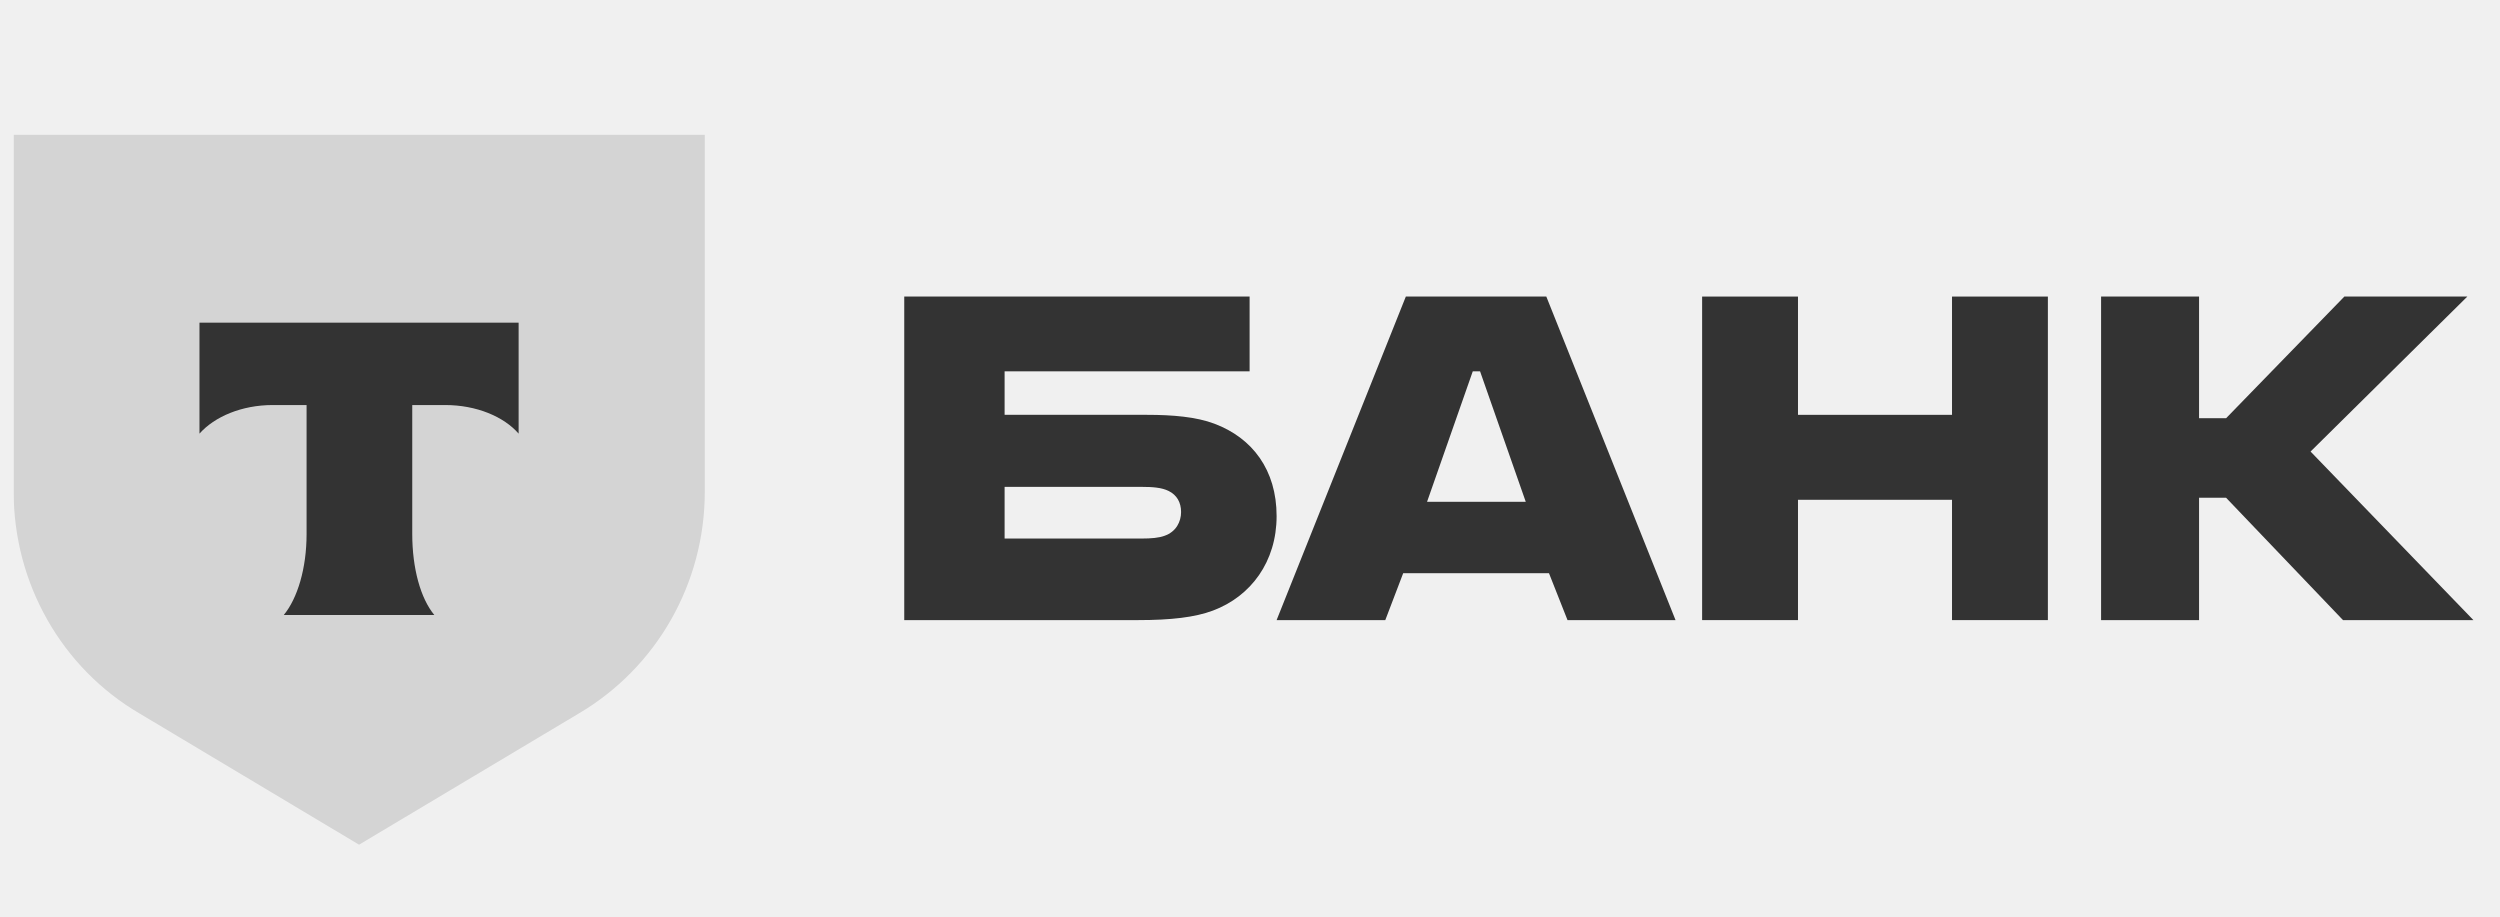
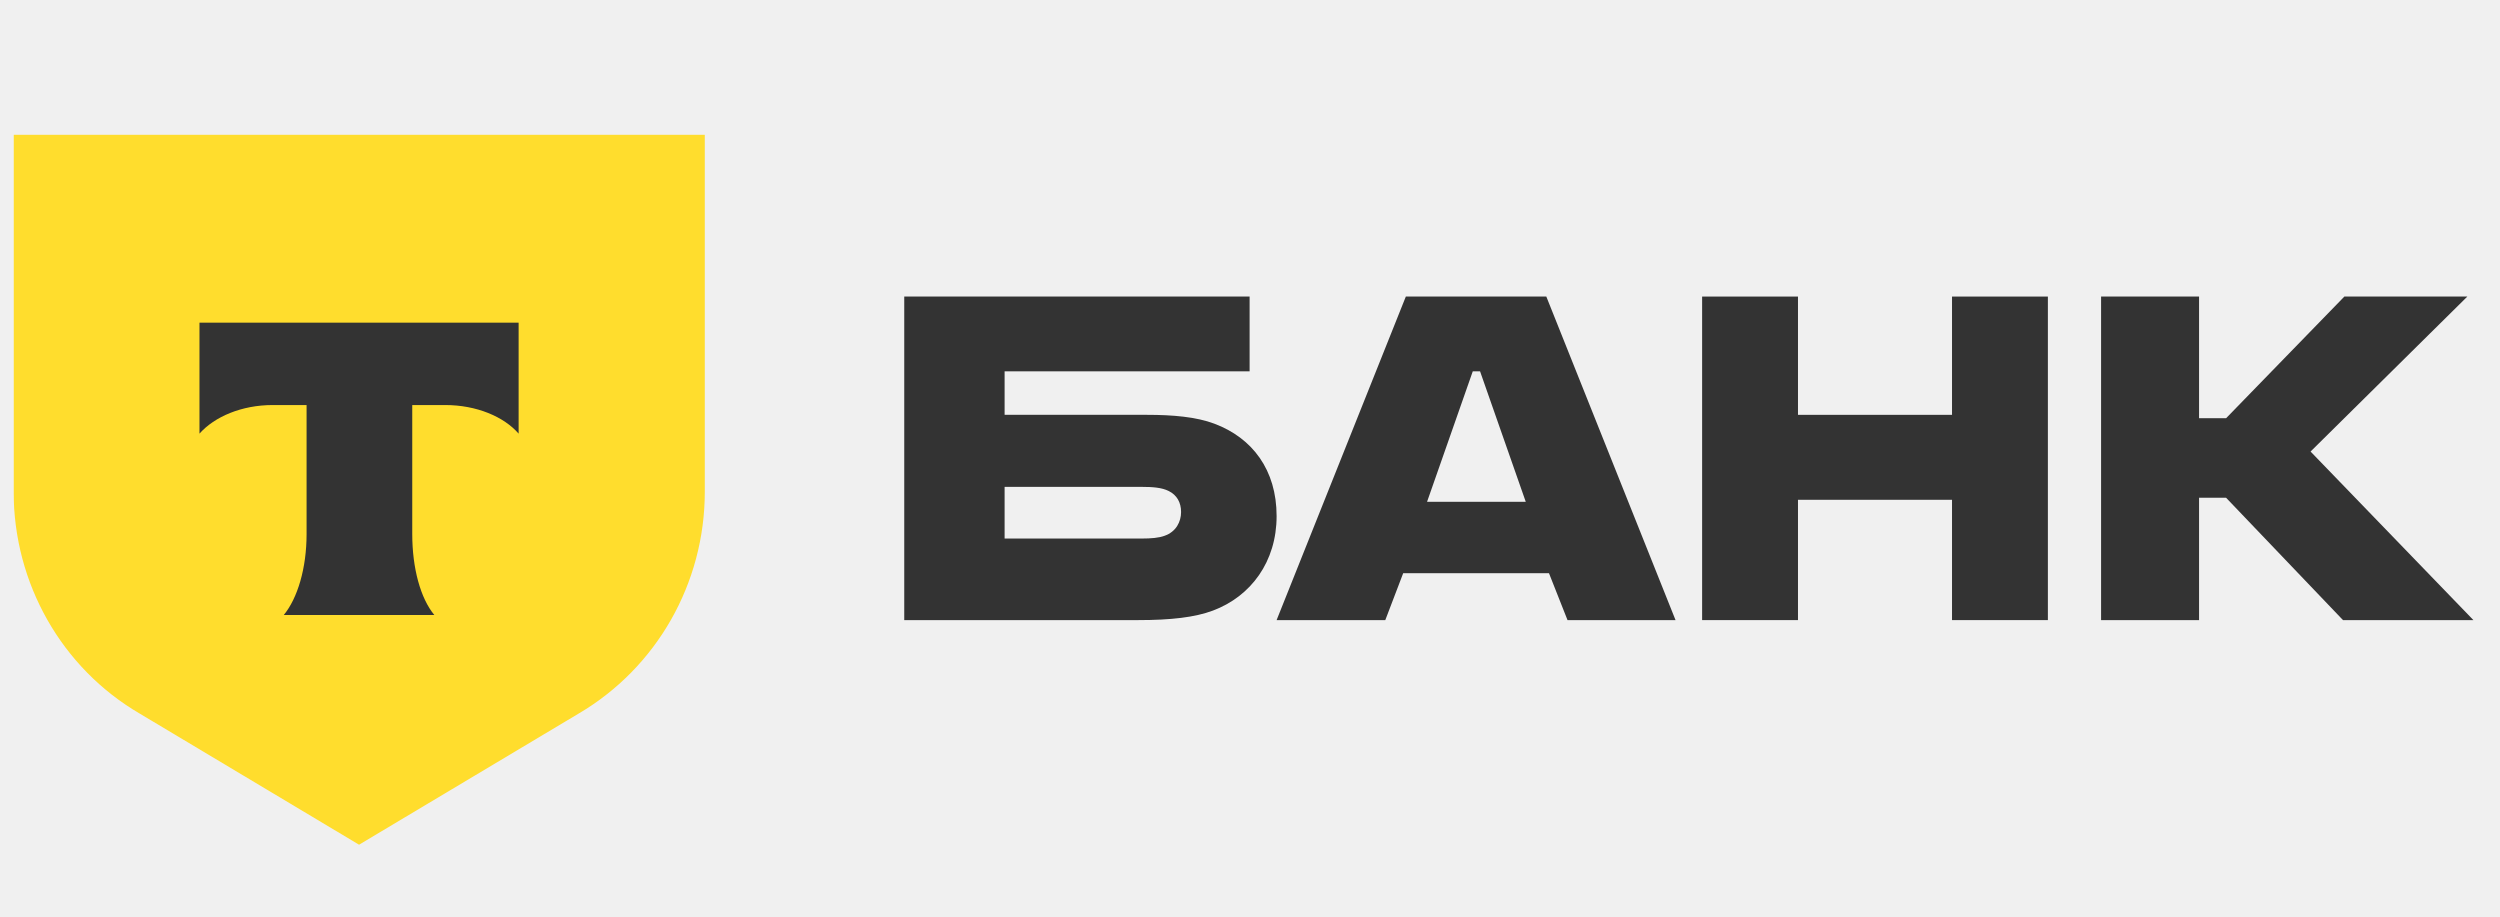
<svg xmlns="http://www.w3.org/2000/svg" width="120" height="44" viewBox="0 0 120 44" fill="none">
-   <g style="mix-blend-mode:luminosity">
+   <g>
    <mask id="mask0_5867_5728" maskUnits="userSpaceOnUse" x="0" y="0" width="120" height="44">
      <path d="M119.362 0H0.639V44H119.362V0Z" fill="white" />
    </mask>
    <g mask="url(#mask0_5867_5728)">
      <path d="M0.639 6.471H33.83V23.606C33.83 28 31.521 32.051 27.766 34.257L17.234 40.546L6.714 34.257C2.959 32.068 0.655 28 0.655 23.606V6.471H0.639Z" fill="#FFDD2D" />
      <path fill-rule="evenodd" clip-rule="evenodd" d="M9.575 15.489V20.814C10.3 19.998 11.605 19.442 13.088 19.442H14.716V25.633C14.716 27.283 14.28 28.721 13.62 29.521H20.848C20.187 28.721 19.788 27.283 19.788 25.633V19.442H21.371C22.869 19.442 24.185 19.998 24.894 20.814V15.489H9.575Z" fill="#333333" />
      <path d="M58.287 20.336C57.423 20.01 56.294 19.912 55.065 19.912H48.221V17.824H59.981V14.235H43.404V29.765H54.633C56.194 29.765 57.356 29.634 58.221 29.308C60.047 28.623 61.277 26.959 61.277 24.773C61.277 22.555 60.114 21.021 58.287 20.336ZM55.895 25.719C55.629 25.817 55.264 25.85 54.799 25.85H48.221V23.37H54.799C55.33 23.37 55.762 23.403 56.094 23.566C56.493 23.762 56.692 24.121 56.692 24.577C56.692 25.034 56.46 25.523 55.895 25.719Z" fill="#333333" />
      <path d="M74.223 14.235H67.48L61.277 29.765H66.494L67.353 27.514H74.351L75.241 29.765H80.426L74.223 14.235ZM68.498 24.088L70.693 17.824H71.043L73.237 24.088H68.498Z" fill="#333333" />
      <path d="M86.303 23.99V29.765H81.702V14.235H86.303V19.912H93.697V14.235H98.298V29.765H93.697V23.99H86.303Z" fill="#333333" />
      <path d="M105.555 23.892V29.765H100.852V14.235H105.555V20.075H106.852L112.529 14.235H118.432L110.907 21.674L118.724 29.765H112.464L106.852 23.892H105.555Z" fill="#333333" />
    </g>
  </g>
</svg>
